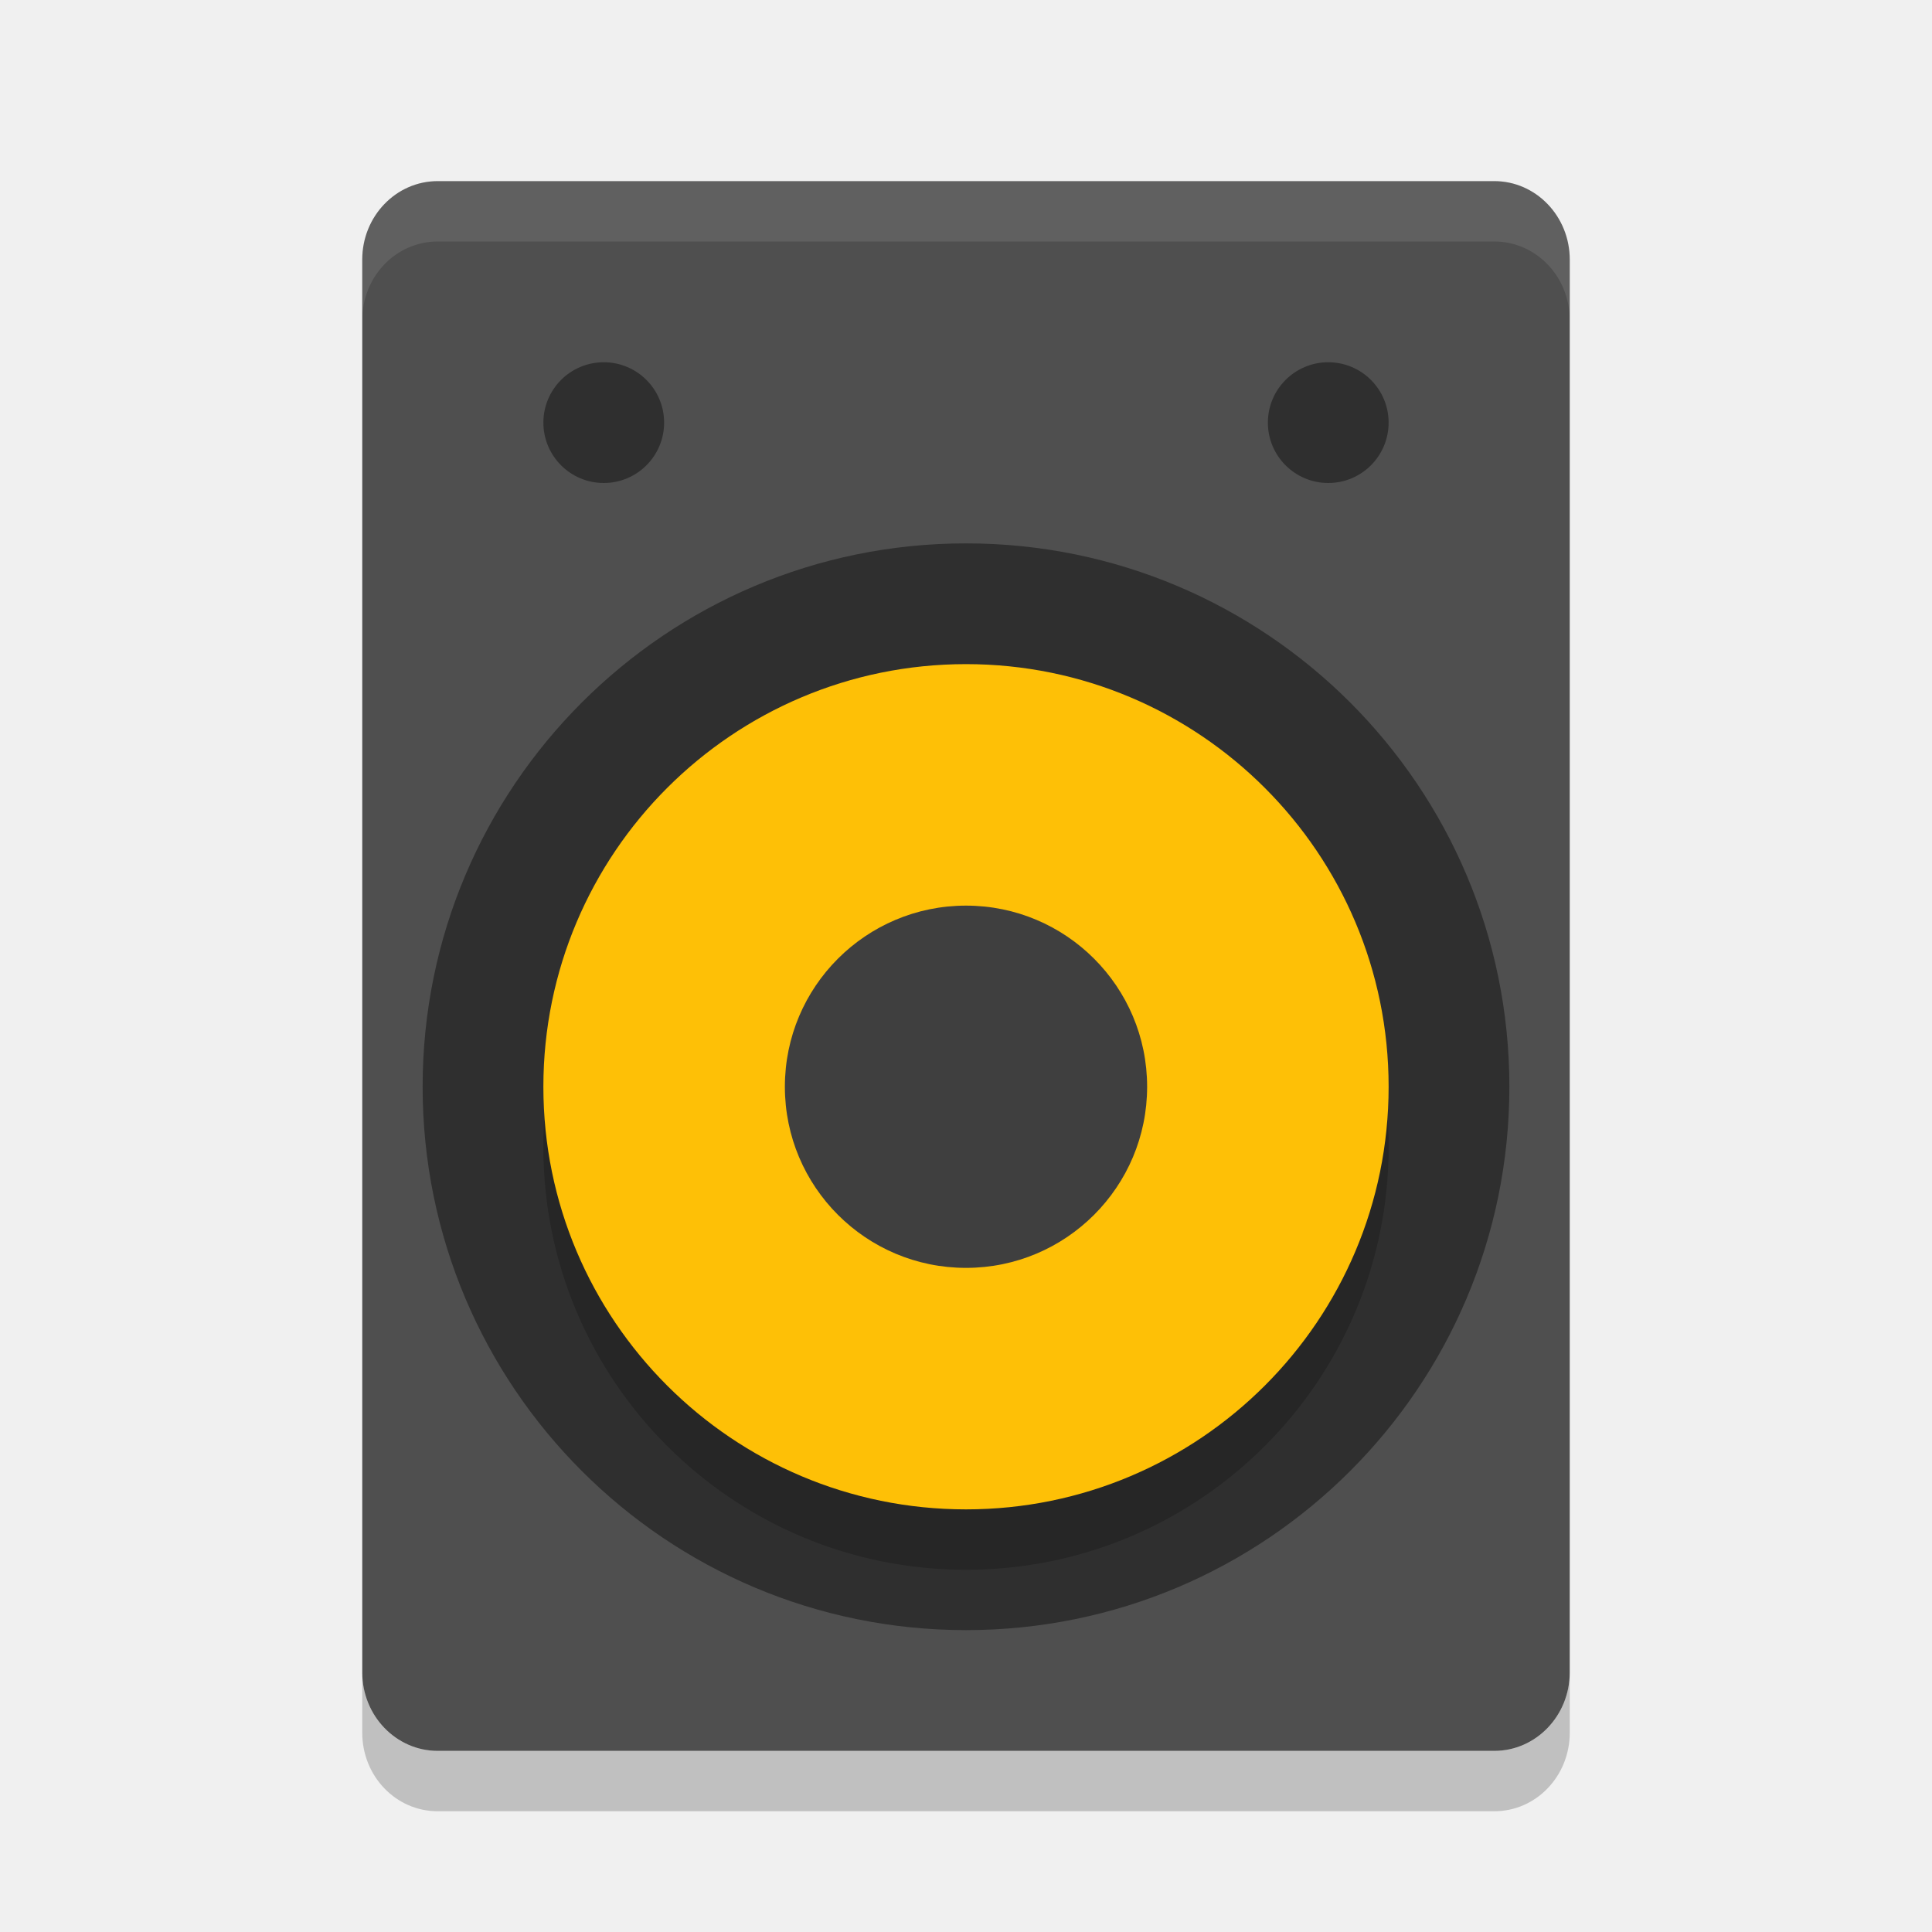
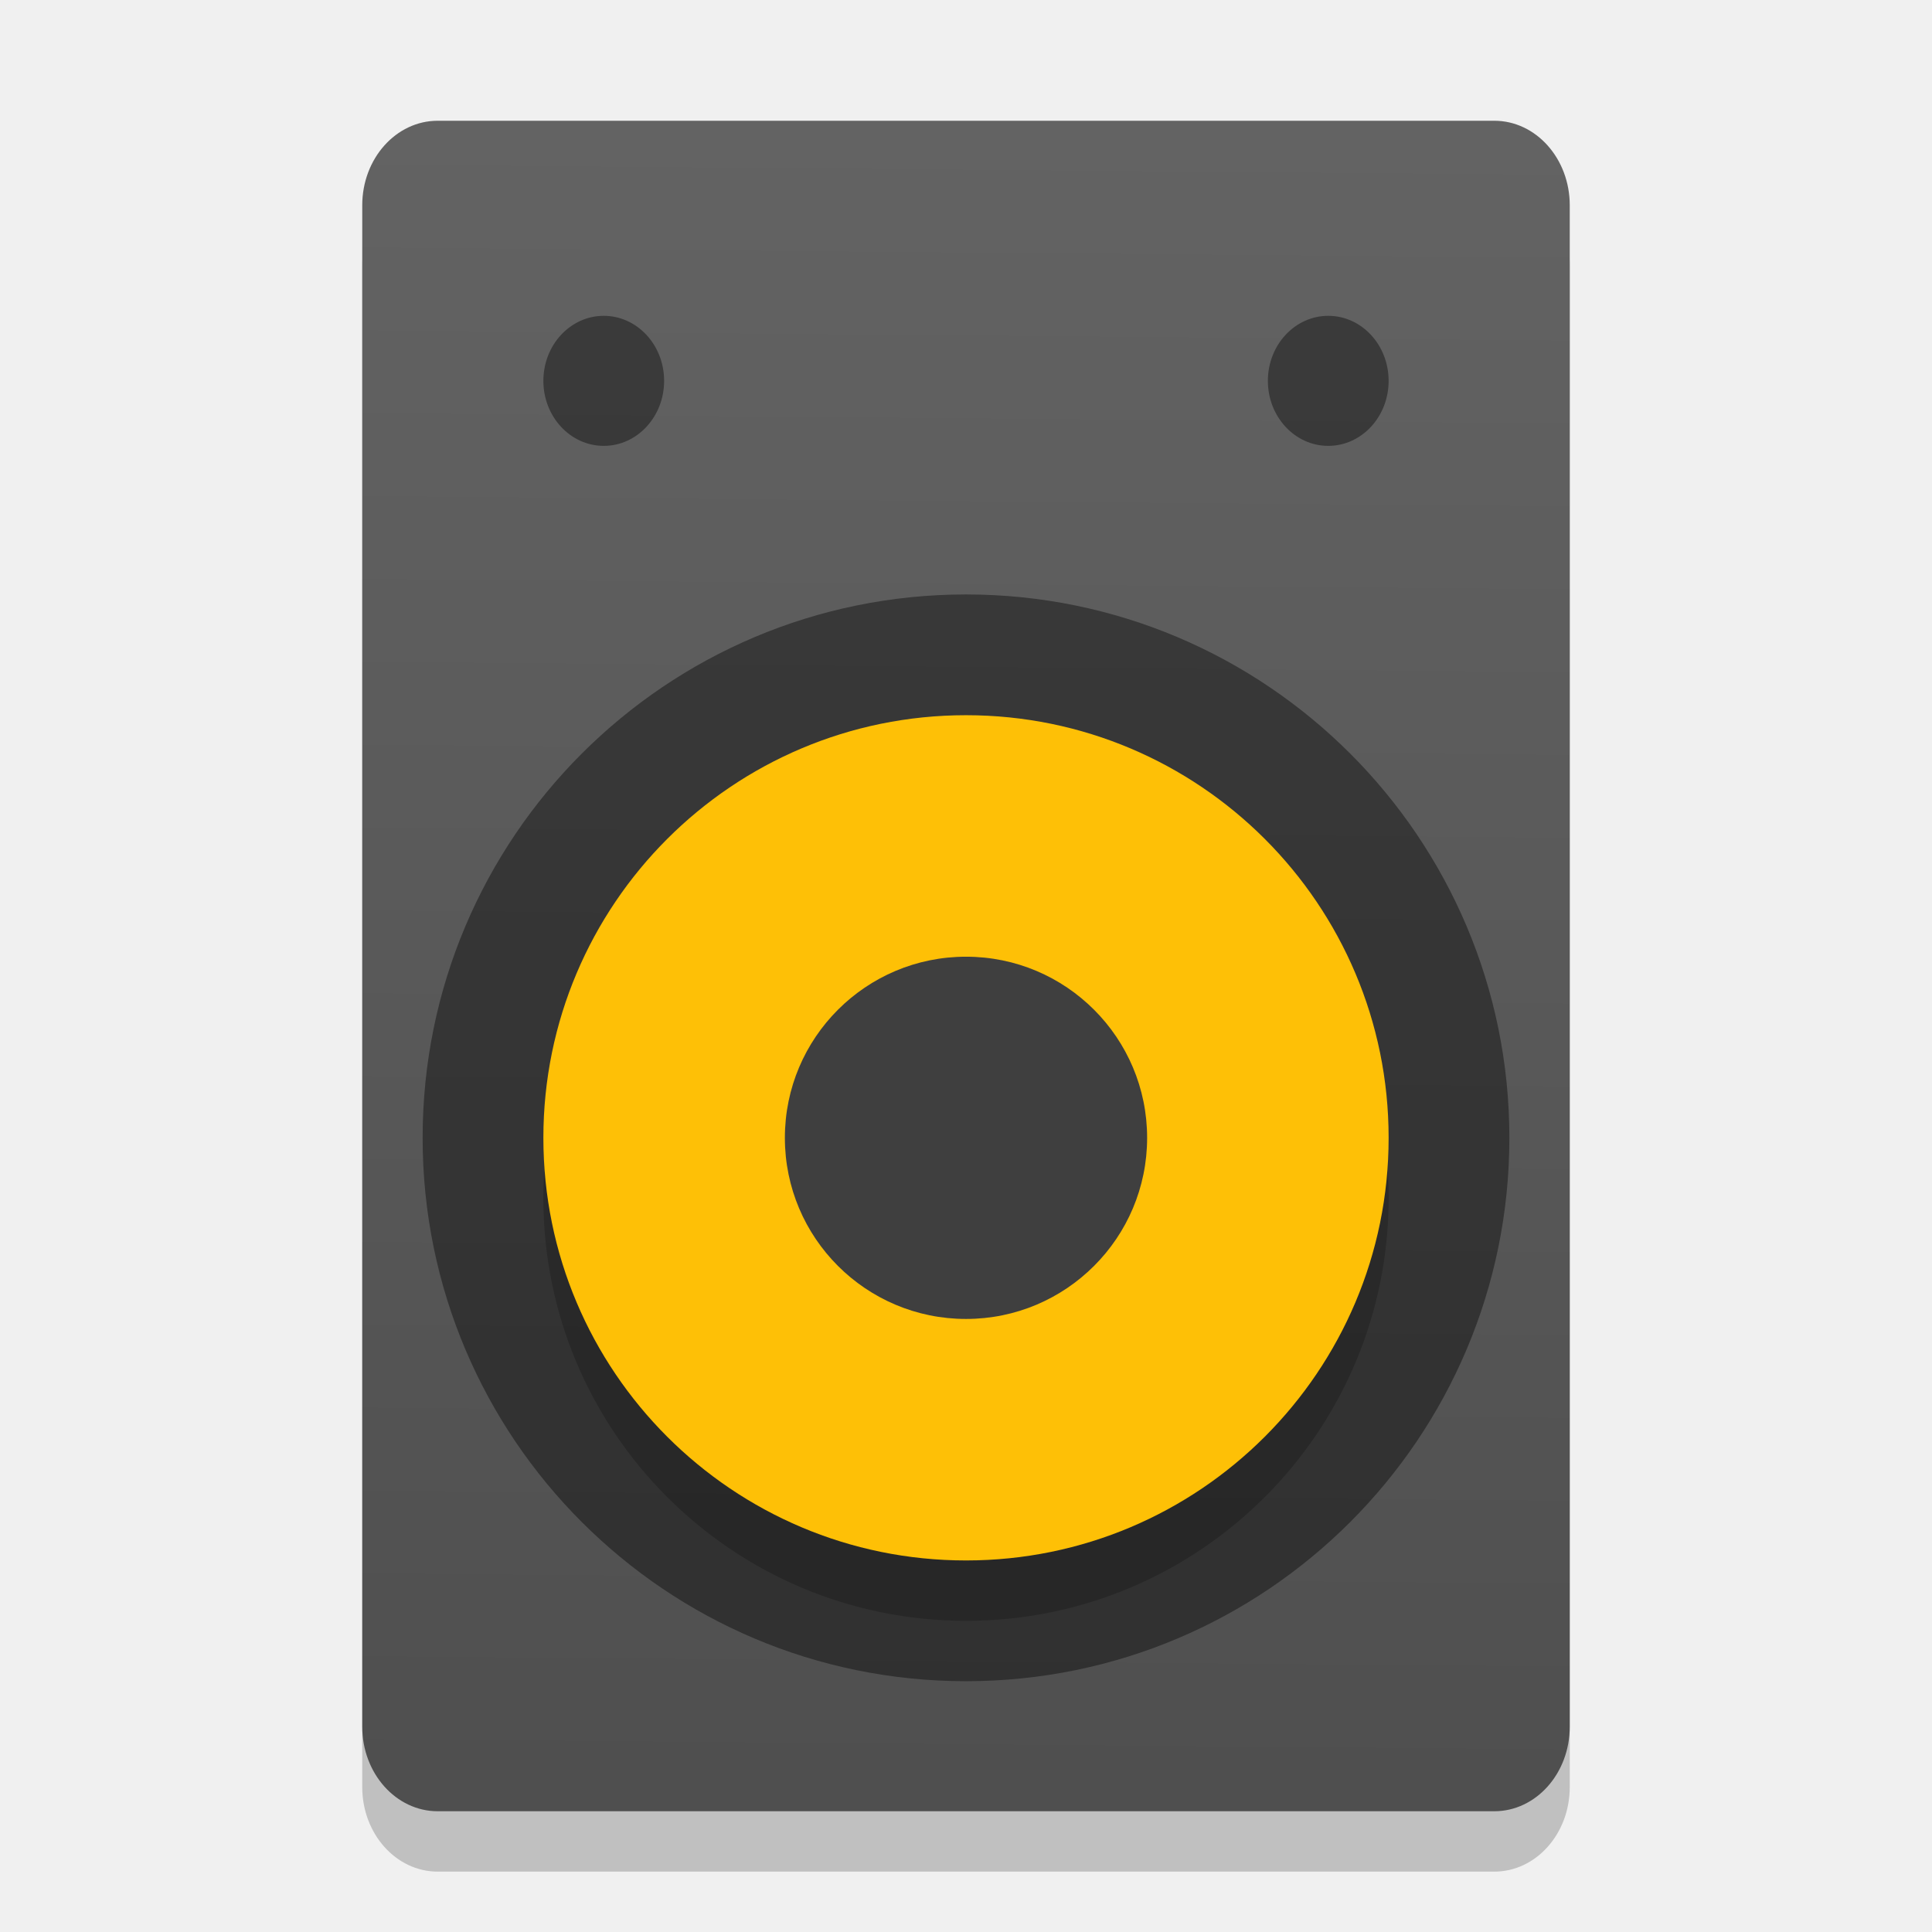
- <svg xmlns="http://www.w3.org/2000/svg" width="32" height="32" version="1">
-   <rect fill="#4f4f4f" width="20" height="26" x="-26" y="3" rx="1.25" ry="1.3" transform="scale(-1,1)" />
-   <circle style="opacity:0.4" cx="-18" cy="16" r="9" transform="rotate(-90)" />
-   <circle opacity=".2" cx="-19" cy="-16" r="7" transform="matrix(0,-1,-1,0,0,0)" />
-   <circle fill="#fec006" cx="-18" cy="-16" r="7" transform="matrix(0,-1,-1,0,0,0)" />
-   <circle style="fill:#3f3f3f" cx="-18" cy="-16" r="3" transform="matrix(0,-1,-1,0,0,0)" />
-   <circle style="opacity:0.4" cx="7" cy="-10" r="1" transform="rotate(90)" />
-   <circle style="opacity:0.4" cx="7" cy="-22" r="1" transform="rotate(90)" />
-   <path opacity=".2" d="m6 27.699v1c0 0.72 0.557 1.301 1.25 1.301h17.5c0.692 0 1.25-0.581 1.25-1.301v-1c0 0.72-0.558 1.301-1.25 1.301h-17.5c-0.693 0-1.25-0.581-1.25-1.301z" />
-   <path fill="#fff" opacity=".1" d="m7.25 3c-0.693 0-1.25 0.581-1.25 1.301v1c0-0.72 0.557-1.301 1.25-1.301h17.5c0.692 0 1.25 0.581 1.25 1.301v-1c0-0.72-0.558-1.301-1.25-1.301h-17.5z" />
+ <svg xmlns="http://www.w3.org/2000/svg" xmlns:xlink="http://www.w3.org/1999/xlink" width="32" height="32" version="1" id="svg20">
+   <defs id="defs24">
+     <linearGradient id="linearGradient837">
+       <stop style="stop-color:#4f4f4f;stop-opacity:1;" offset="0" id="stop833" />
+       <stop style="stop-color:#636363;stop-opacity:1" offset="1" id="stop835" />
+     </linearGradient>
+     <linearGradient xlink:href="#linearGradient837" id="linearGradient839" x1="-16.373" y1="28.61" x2="-16.576" y2="3.119" gradientUnits="userSpaceOnUse" gradientTransform="matrix(1,0,0,1.076923,0,-1.230769)" />
+   </defs>
+   <rect width="20" height="28" x="-26" y="3" rx="1.25" ry="1.4" transform="scale(-1,1)" id="rect2-3" style="opacity:0.2;fill:#000000;fill-opacity:1;stroke-width:1.038" />
+   <rect width="20" height="28" x="-26" y="2" rx="1.25" ry="1.4" transform="scale(-1,1)" id="rect2" style="fill:url(#linearGradient839);fill-opacity:1;stroke-width:1.038" />
+   <circle style="opacity:0.4;stroke-width:1" cx="-18.846" cy="16" transform="rotate(-90)" id="circle4" r="9" />
+   <ellipse cx="-19.846" cy="-16" transform="matrix(0,-1,-1,0,0,0)" id="circle6" rx="7" ry="7" style="opacity:0.2;stroke-width:1" />
+   <ellipse cx="-18.846" cy="-16" transform="matrix(0,-1,-1,0,0,0)" id="circle8" rx="7" ry="7" style="fill:#fec006;stroke-width:1" />
+   <circle style="fill:#3f3f3f;stroke-width:1" cx="-18.846" cy="-16" transform="matrix(0,-1,-1,0,0,0)" id="circle10" r="3" />
+   <ellipse style="opacity:0.4;stroke-width:1.038" cx="6.308" cy="-10" transform="rotate(90)" id="circle12" rx="1.077" ry="1" />
+   <ellipse style="opacity:0.4;stroke-width:1.038" cx="6.308" cy="-22" transform="rotate(90)" id="circle14" rx="1.077" ry="1" />
</svg>
